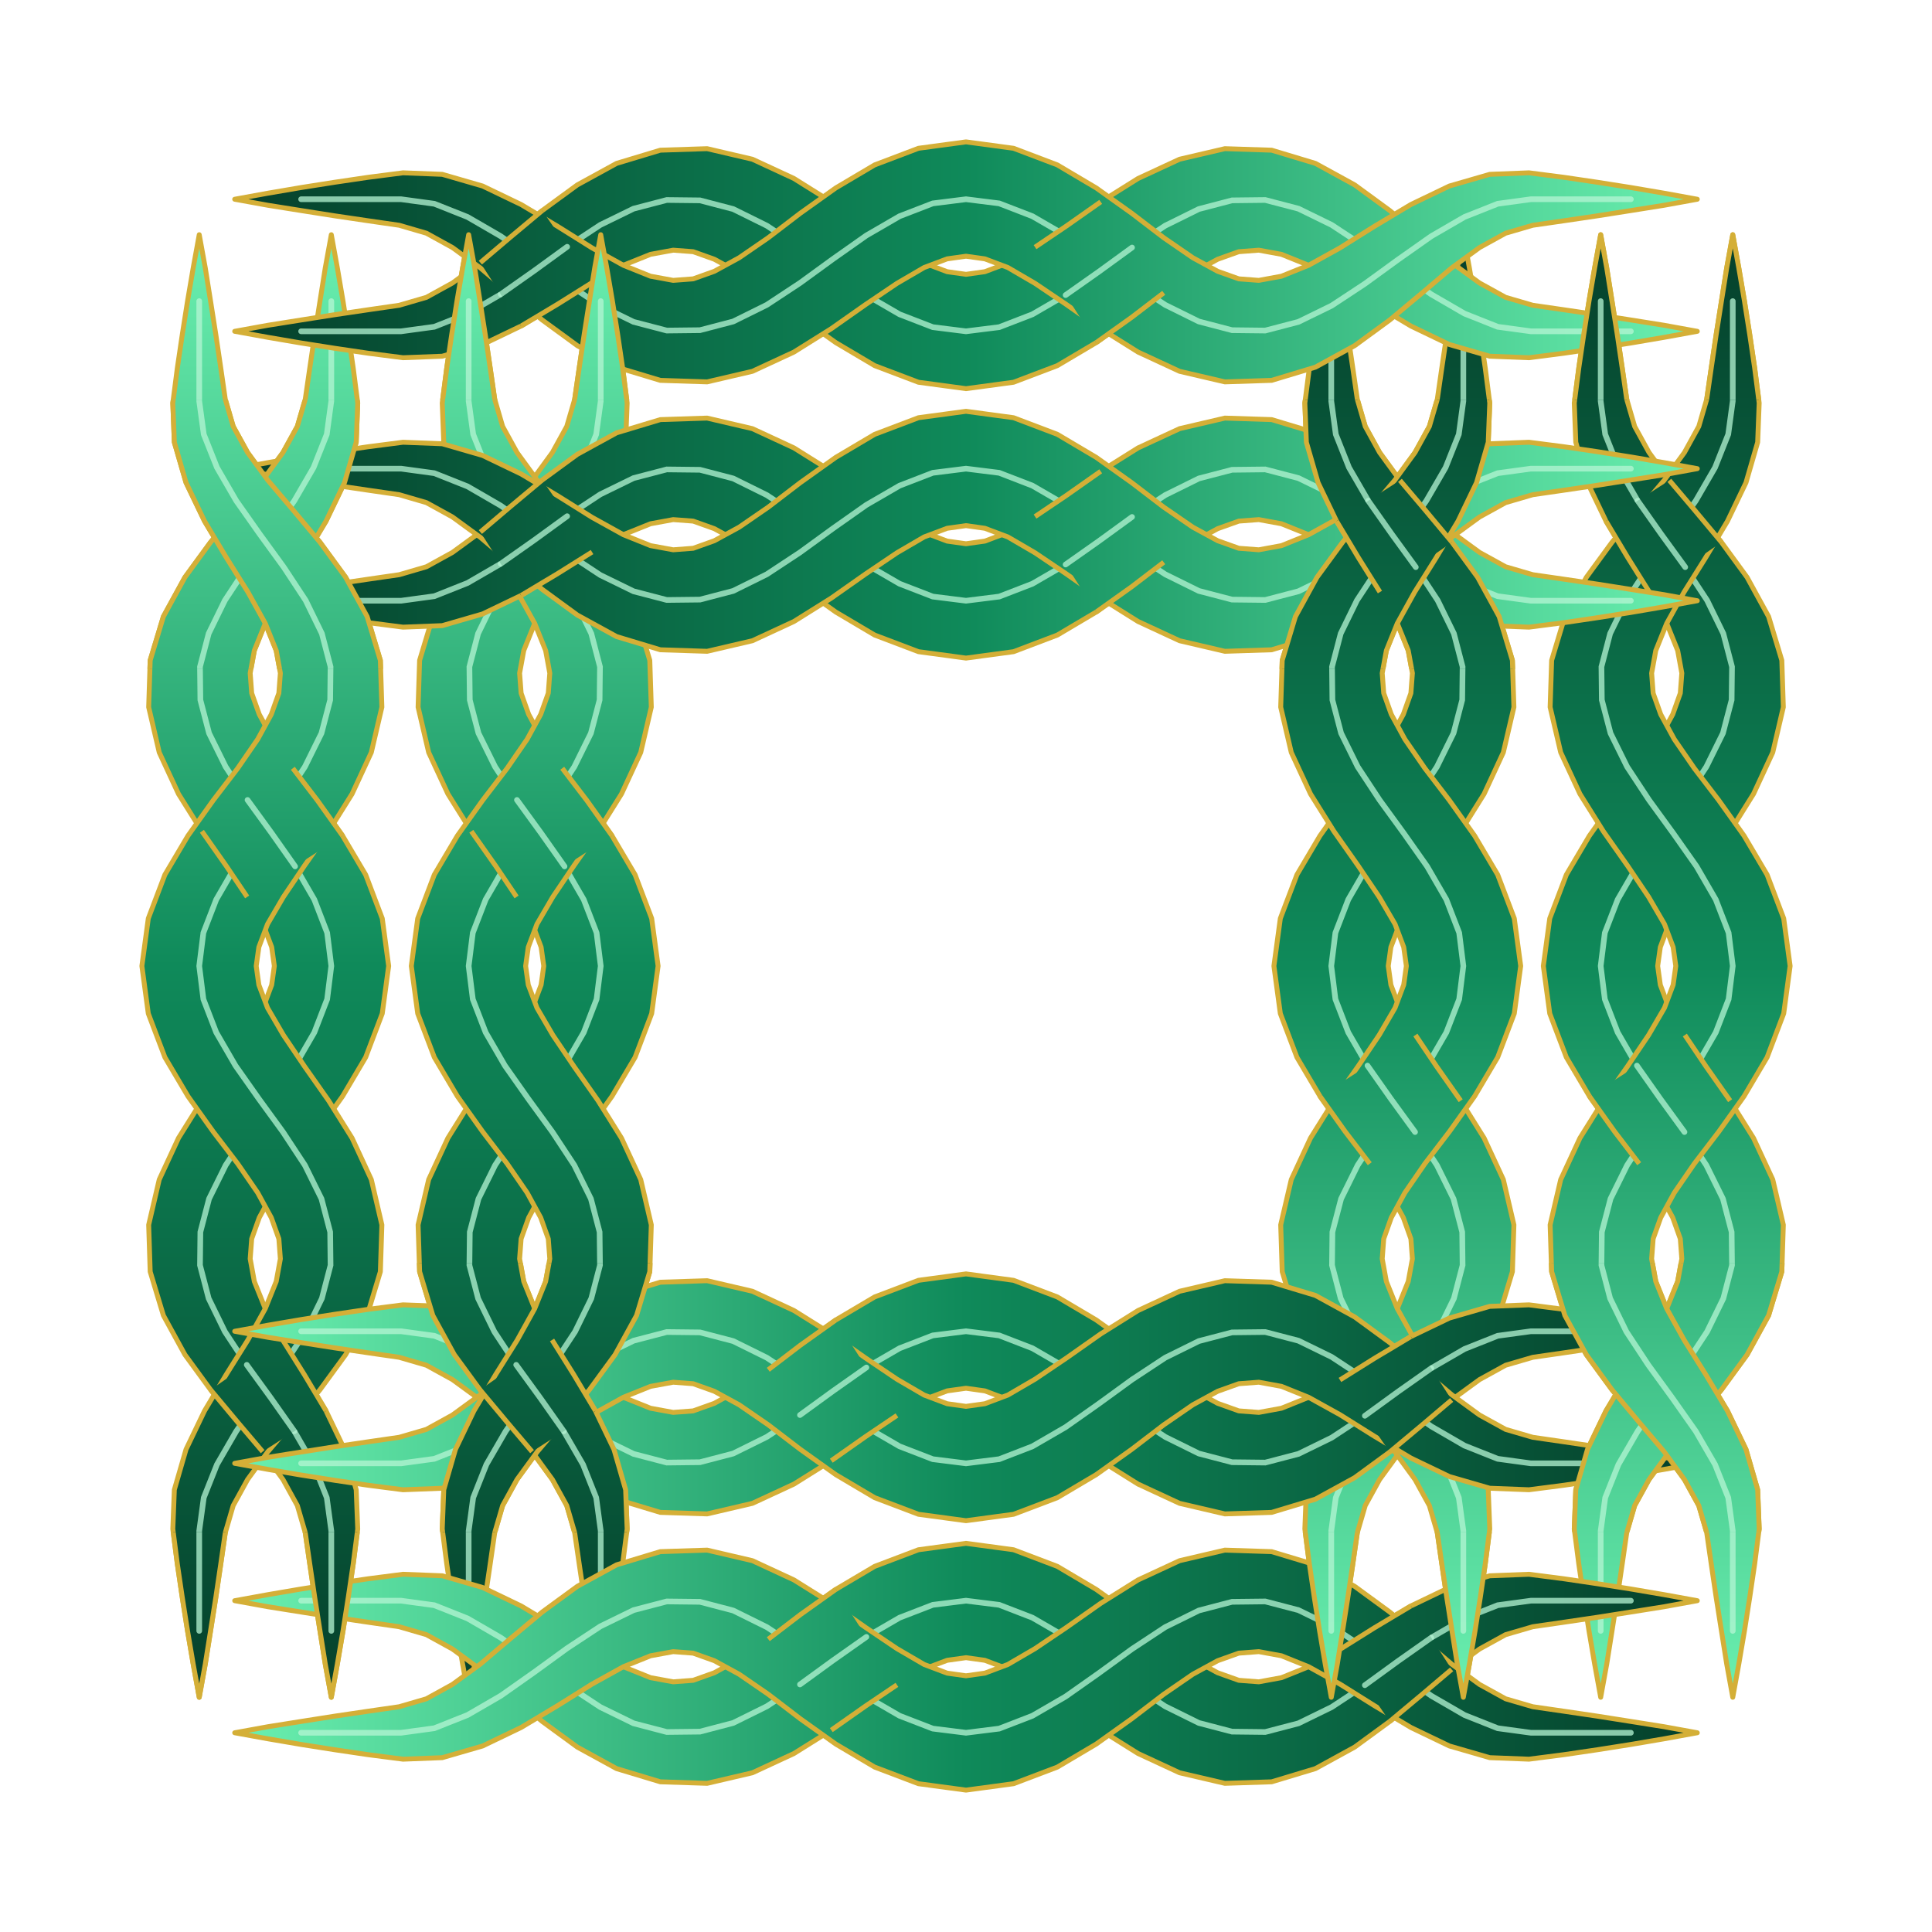
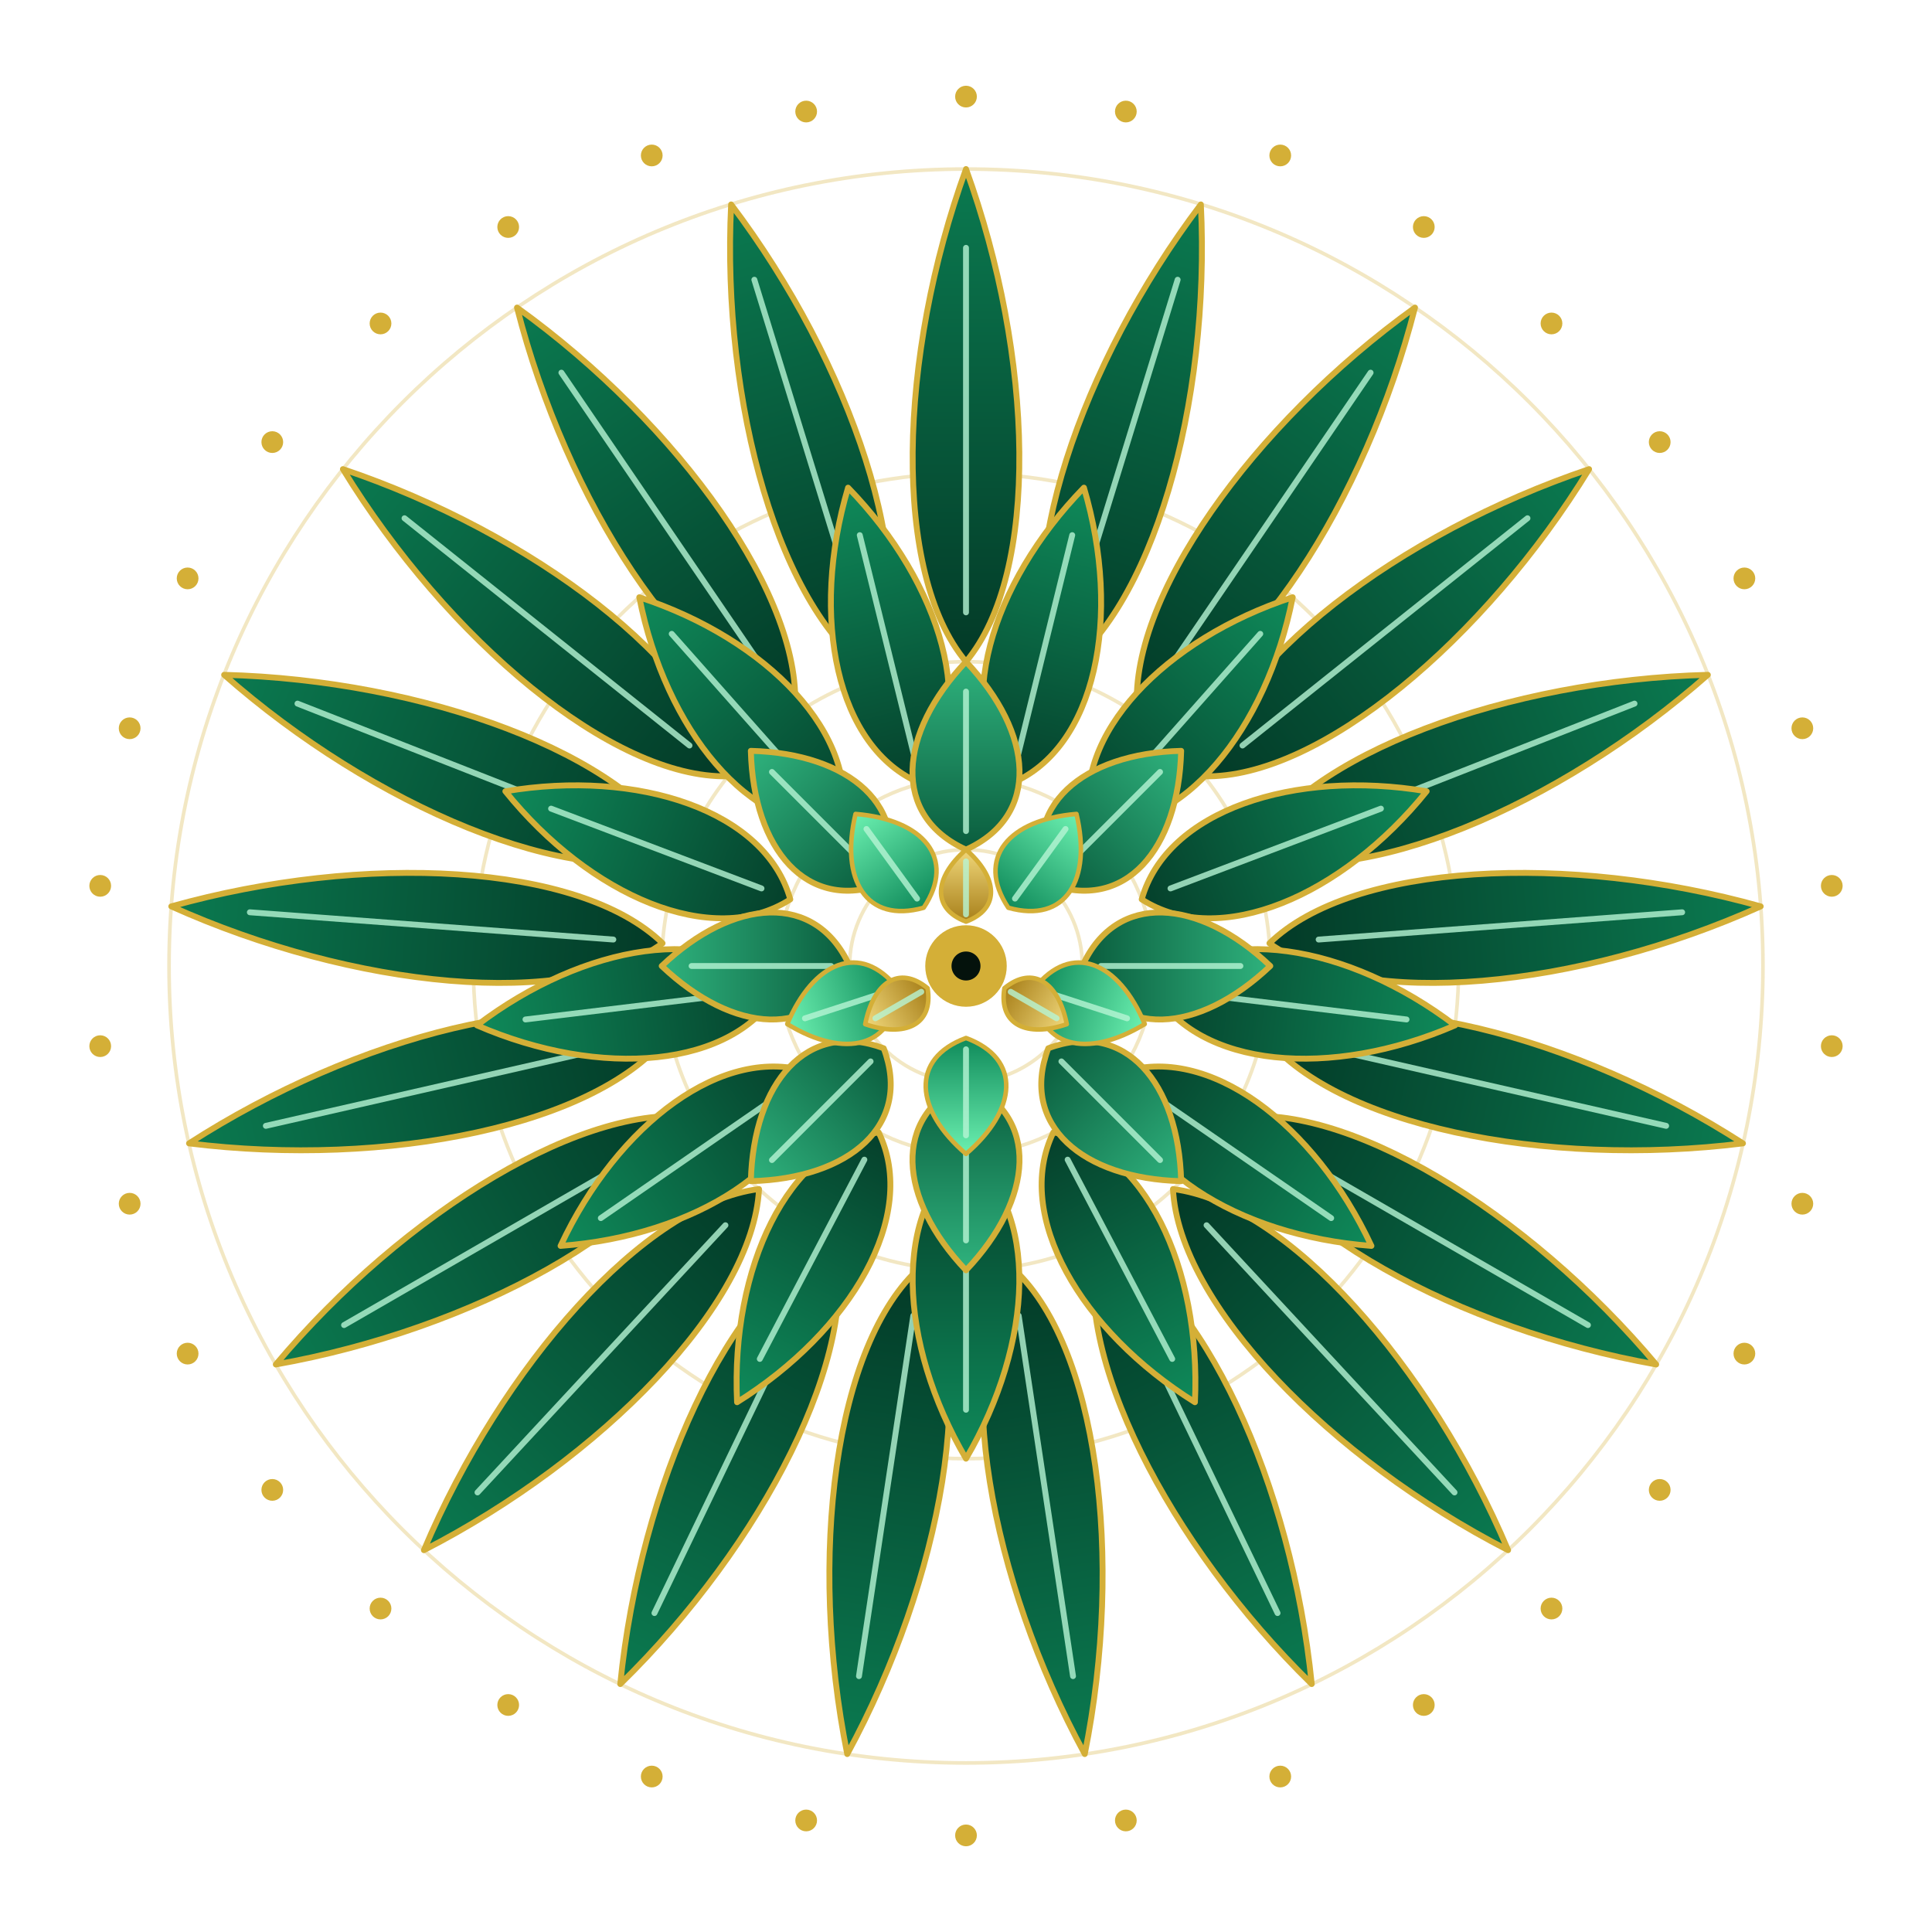
<svg xmlns="http://www.w3.org/2000/svg" viewBox="0 0 512 512" width="512" height="512" role="img" aria-labelledby="t d">
  <defs>
-     <linearGradient id="lf" gradientUnits="userSpaceOnUse" x1="-193.8" y1="0" x2="193.8" y2="0">
+     <linearGradient id="g0" x1="0" y1="1" x2="0" y2="0">
+       <stop offset="0" stop-color="#033a27" />
+       <stop offset="1" stop-color="#0b7a50" />
+     </linearGradient>
+     <g id="k0">
+       <path d="M0 -67.2C-16.4 -86.8 -15.0 -134.7 0 -176.0C15.0 -134.7 16.4 -86.8 0 -67.2Z" fill="url(#g0)" stroke="#d4af37" stroke-width="1.3" stroke-linejoin="round" />
+       <path d="M0 -78.1L0 -158.6" stroke="#b6f5d4" stroke-width="1.3" stroke-linecap="round" fill="none" opacity=".8" />
+     </g>
+     <linearGradient id="g1" x1="0" y1="1" x2="0" y2="0">
      <stop offset="0" stop-color="#05402b" />
-       <stop offset=".5" stop-color="#0f8a5a" />
+       <stop offset="1" stop-color="#0f8a5a" />
+     </linearGradient>
+     <g id="k1">
+       <path d="M0 -41.5C-16.4 -53.6 -15.0 -83.2 0 -108.8C15.0 -83.2 16.4 -53.6 0 -41.5Z" fill="url(#g1)" stroke="#d4af37" stroke-width="1.3" stroke-linejoin="round" />
+       <path d="M0 -48.3L0 -98.0" stroke="#b6f5d4" stroke-width="1.3" stroke-linecap="round" fill="none" opacity=".8" />
+     </g>
+     <linearGradient id="g2" x1="0" y1="1" x2="0" y2="0">
+       <stop offset="0" stop-color="#0a5c3d" />
+       <stop offset="1" stop-color="#2fb27d" />
+     </linearGradient>
+     <g id="k2">
+       <path d="M0 -25.7C-16.5 -33.2 -15.0 -51.4 0 -67.2C15.0 -51.4 16.5 -33.2 0 -25.7Z" fill="url(#g2)" stroke="#d4af37" stroke-width="1.3" stroke-linejoin="round" />
+       <path d="M0 -29.8L0 -60.6" stroke="#b6f5d4" stroke-width="1.3" stroke-linecap="round" fill="none" opacity=".8" />
+     </g>
+     <linearGradient id="g3" x1="0" y1="1" x2="0" y2="0">
+       <stop offset="0" stop-color="#0f8a5a" />
      <stop offset="1" stop-color="#6bf0b0" />
    </linearGradient>
-     <g id="br">
-       <path d="M-193.8 17.5 L-185.0 19.1 L-176.2 20.6 L-167.3 22.0 L-158.5 23.3 L-149.2 24.5 L-138.8 24.1 L-128.1 21.0 L-117.9 16.1 L-108.2 10.3 L-99.1 4.6 L-90.8 -0.0 L-83.6 -2.9 L-77.6 -4.0 L-72.3 -3.6 L-66.7 -1.6 L-60.1 2.0 L-52.4 7.3 L-43.9 13.8 L-34.5 20.5 L-24.2 26.6 L-12.6 31.0 L0.0 32.7 L12.6 31.0 L24.2 26.6 L34.5 20.5 L43.9 13.8 L52.4 7.3 L60.1 2.0 L66.7 -1.6 L72.3 -3.6 L77.6 -4.0 L83.6 -2.9 L90.8 -0.0 L99.1 4.6 L108.2 10.3 L117.9 16.1 L128.1 21.0 L138.8 24.1 L149.2 24.5 L158.5 23.3 L167.3 22.0 L176.2 20.6 L185.0 19.1 L193.8 17.5 L193.8 17.5 L185.0 15.9 L176.2 14.5 L167.3 13.1 L158.5 11.8 L150.2 10.6 L143.0 8.5 L136.1 4.7 L128.7 -0.7 L120.8 -7.4 L112.3 -14.5 L103.0 -21.3 L92.6 -27.0 L81.0 -30.5 L68.6 -30.9 L56.6 -28.1 L45.6 -23.0 L35.7 -16.8 L26.6 -10.4 L18.3 -4.8 L11.1 -0.6 L5.0 1.7 L0.0 2.4 L-5.0 1.7 L-11.1 -0.6 L-18.3 -4.8 L-26.6 -10.4 L-35.7 -16.8 L-45.6 -23.0 L-56.6 -28.1 L-68.6 -30.9 L-81.0 -30.5 L-92.6 -27.0 L-103.0 -21.3 L-112.3 -14.5 L-120.8 -7.4 L-128.7 -0.7 L-136.1 4.7 L-143.0 8.5 L-150.2 10.6 L-158.5 11.8 L-167.3 13.1 L-176.2 14.5 L-185.0 15.9 L-193.8 17.5 Z" fill="url(#lf)" stroke="#d4af37" stroke-width="1.3" stroke-linejoin="round" />
-       <path d="M-176.2 17.5 L-167.3 17.5 L-158.5 17.5 L-149.7 17.5 L-140.9 16.3 L-132.1 12.8 L-123.3 7.7 L-114.5 1.5 L-105.7 -4.9 L-96.9 -10.7 L-88.1 -15.0 L-79.3 -17.3 L-70.5 -17.2 L-61.7 -14.9 L-52.8 -10.5 L-44.0 -4.7 L-35.2 1.7 L-26.4 7.9 L-17.6 13.0 L-8.8 16.4 L0.0 17.5 L8.8 16.4 L17.6 13.0 L26.4 7.9 L35.2 1.7 L44.0 -4.7 L52.8 -10.5 L61.7 -14.9 L70.5 -17.2 L79.3 -17.3 L88.1 -15.0 L96.9 -10.7 L105.7 -4.9 L114.5 1.5 L123.3 7.7 L132.1 12.8 L140.9 16.3 L149.7 17.5 L158.5 17.5 L167.3 17.5 L176.2 17.5" stroke="#b6f5d4" stroke-width="1.5" stroke-linecap="round" fill="none" opacity=".75" />
-       <path d="M-193.8 -17.5 L-185.0 -15.9 L-176.2 -14.5 L-167.3 -13.1 L-158.5 -11.8 L-150.2 -10.6 L-143.0 -8.5 L-136.1 -4.7 L-128.7 0.7 L-120.8 7.4 L-112.3 14.5 L-103.0 21.3 L-92.6 27.0 L-81.0 30.5 L-68.6 30.9 L-56.6 28.1 L-45.6 23.0 L-35.7 16.8 L-26.6 10.4 L-18.3 4.8 L-11.1 0.6 L-5.0 -1.7 L0.0 -2.4 L5.0 -1.7 L11.1 0.6 L18.3 4.8 L26.6 10.4 L35.7 16.8 L45.6 23.0 L56.6 28.1 L68.6 30.9 L81.0 30.5 L92.6 27.0 L103.0 21.3 L112.3 14.5 L120.8 7.4 L128.7 0.7 L136.1 -4.7 L143.0 -8.5 L150.2 -10.6 L158.5 -11.8 L167.3 -13.1 L176.2 -14.5 L185.0 -15.9 L193.8 -17.5 L193.8 -17.5 L185.0 -19.1 L176.2 -20.6 L167.3 -22.0 L158.5 -23.3 L149.2 -24.5 L138.8 -24.1 L128.1 -21.0 L117.9 -16.1 L108.2 -10.3 L99.1 -4.6 L90.8 0.0 L83.6 2.9 L77.6 4.0 L72.3 3.6 L66.7 1.6 L60.1 -2.0 L52.4 -7.3 L43.9 -13.8 L34.5 -20.5 L24.2 -26.6 L12.6 -31.0 L0.0 -32.7 L-12.6 -31.0 L-24.2 -26.6 L-34.5 -20.5 L-43.9 -13.8 L-52.4 -7.3 L-60.1 -2.0 L-66.7 1.6 L-72.3 3.6 L-77.6 4.0 L-83.6 2.9 L-90.8 0.0 L-99.1 -4.6 L-108.2 -10.3 L-117.9 -16.1 L-128.1 -21.0 L-138.8 -24.1 L-149.2 -24.5 L-158.5 -23.3 L-167.3 -22.0 L-176.2 -20.6 L-185.0 -19.1 L-193.8 -17.5 Z" fill="url(#lf)" stroke="#d4af37" stroke-width="1.3" stroke-linejoin="round" />
-       <path d="M-176.2 -17.5 L-167.3 -17.5 L-158.5 -17.5 L-149.7 -17.5 L-140.9 -16.3 L-132.1 -12.8 L-123.3 -7.7 L-114.5 -1.5 L-105.7 4.9 L-96.9 10.7 L-88.1 15.0 L-79.3 17.3 L-70.5 17.2 L-61.7 14.9 L-52.8 10.5 L-44.0 4.7 L-35.2 -1.7 L-26.4 -7.9 L-17.6 -13.0 L-8.8 -16.4 L0.0 -17.5 L8.8 -16.4 L17.6 -13.0 L26.4 -7.9 L35.2 -1.7 L44.0 4.7 L52.8 10.5 L61.7 14.9 L70.5 17.2 L79.3 17.3 L88.1 15.0 L96.9 10.7 L105.7 4.9 L114.5 -1.5 L123.3 -7.7 L132.1 -12.8 L140.9 -16.3 L149.7 -17.5 L158.5 -17.5 L167.3 -17.5 L176.2 -17.5" stroke="#b6f5d4" stroke-width="1.5" stroke-linecap="round" fill="none" opacity=".75" />
-       <path d="M-117.9 16.1 L-108.2 10.3 L-99.1 4.6 L-112.3 -14.5 L-120.8 -7.4 L-128.7 -0.7 Z" fill="url(#lf)" />
-       <path d="M-117.9 16.1 L-108.2 10.3 L-99.1 4.6" fill="none" stroke="#d4af37" stroke-width="1.3" />
-       <path d="M-128.7 -0.7 L-120.8 -7.4 L-112.3 -14.5" fill="none" stroke="#d4af37" stroke-width="1.3" />
-       <path d="M-123.3 7.7 L-114.5 1.5 L-105.7 -4.9" stroke="#b6f5d4" stroke-width="1.5" stroke-linecap="round" fill="none" opacity=".75" />
-       <path d="M34.5 20.5 L43.9 13.8 L52.4 7.3 L35.7 -16.8 L26.6 -10.4 L18.3 -4.8 Z" fill="url(#lf)" />
-       <path d="M34.5 20.5 L43.9 13.8 L52.4 7.3" fill="none" stroke="#d4af37" stroke-width="1.3" />
-       <path d="M18.3 -4.8 L26.6 -10.4 L35.7 -16.8" fill="none" stroke="#d4af37" stroke-width="1.3" />
-       <path d="M26.4 7.9 L35.2 1.7 L44.0 -4.7" stroke="#b6f5d4" stroke-width="1.5" stroke-linecap="round" fill="none" opacity=".75" />
+     <g id="k3">
+       <path d="M0 -15.9C-12.4 -20.5 -11.3 -31.8 0 -41.5C11.3 -31.8 12.4 -20.5 0 -15.9Z" fill="url(#g3)" stroke="#d4af37" stroke-width="1" stroke-linejoin="round" />
+       <path d="M0 -18.4L0 -37.4" stroke="#b6f5d4" stroke-width="1.3" stroke-linecap="round" fill="none" opacity=".8" />
    </g>
-     <clipPath id="c0">
-       <rect x="106.0" y="34.7" width="71.3" height="71.3" />
-     </clipPath>
-     <clipPath id="c1">
-       <rect x="406.0" y="34.7" width="71.3" height="71.3" />
-     </clipPath>
-     <clipPath id="c2">
-       <rect x="34.7" y="106.0" width="71.3" height="71.3" />
-     </clipPath>
-     <clipPath id="c3">
-       <rect x="334.7" y="106.0" width="71.3" height="71.3" />
-     </clipPath>
-     <clipPath id="c4">
-       <rect x="106.0" y="334.7" width="71.3" height="71.3" />
-     </clipPath>
-     <clipPath id="c5">
-       <rect x="406.0" y="334.7" width="71.3" height="71.3" />
-     </clipPath>
-     <clipPath id="c6">
-       <rect x="34.7" y="406.0" width="71.3" height="71.3" />
-     </clipPath>
-     <clipPath id="c7">
-       <rect x="334.7" y="406.0" width="71.3" height="71.3" />
-     </clipPath>
+     <linearGradient id="g4" x1="0" y1="1" x2="0" y2="0">
+       <stop offset="0" stop-color="#a8801a" />
+       <stop offset="1" stop-color="#f0d77a" />
+     </linearGradient>
+     <g id="k4">
+       <path d="M0 -9.8C-7.7 -12.7 -7.0 -19.6 0 -25.7C7.0 -19.6 7.7 -12.7 0 -9.8Z" fill="url(#g4)" stroke="#d4af37" stroke-width="1" stroke-linejoin="round" />
+       <path d="M0 -11.4L0 -23.1" stroke="#b6f5d4" stroke-width="1.3" stroke-linecap="round" fill="none" opacity=".8" />
+     </g>
  </defs>
-   <use href="#br" transform="translate(70.3 256.0) rotate(270)" />
-   <use href="#br" transform="translate(141.7 256.0) rotate(270)" />
-   <use href="#br" transform="translate(370.3 256.0) rotate(90)" />
-   <use href="#br" transform="translate(441.7 256.0) rotate(90)" />
-   <use href="#br" transform="translate(256.0 70.3) rotate(0)" />
-   <use href="#br" transform="translate(256.0 141.7) rotate(0)" />
-   <use href="#br" transform="translate(256.0 370.3) rotate(180)" />
-   <use href="#br" transform="translate(256.0 441.7) rotate(180)" />
-   <g clip-path="url(#c0)">
-     <use href="#br" transform="translate(141.7 256.0) rotate(270)" />
-   </g>
-   <g clip-path="url(#c1)">
-     <use href="#br" transform="translate(441.7 256.0) rotate(90)" />
-   </g>
-   <g clip-path="url(#c2)">
-     <use href="#br" transform="translate(70.3 256.0) rotate(270)" />
-   </g>
-   <g clip-path="url(#c3)">
-     <use href="#br" transform="translate(370.3 256.0) rotate(90)" />
-   </g>
-   <g clip-path="url(#c4)">
-     <use href="#br" transform="translate(141.7 256.0) rotate(270)" />
-   </g>
-   <g clip-path="url(#c5)">
-     <use href="#br" transform="translate(441.7 256.0) rotate(90)" />
-   </g>
-   <g clip-path="url(#c6)">
-     <use href="#br" transform="translate(70.3 256.0) rotate(270)" />
-   </g>
-   <g clip-path="url(#c7)">
-     <use href="#br" transform="translate(370.3 256.0) rotate(90)" />
+   <g transform="translate(256 256) scale(1.2)">
+     <g fill="none" stroke="#d4af37" stroke-width=".8" opacity=".3">
+       <circle r="176.0" />
+       <circle r="108.8" />
+       <circle r="67.2" />
+       <circle r="41.5" />
+       <circle r="25.7" />
+     </g>
+     <g fill="#d4af37">
+       <circle cx="0.0" cy="-192.0" r="2.4" />
+       <circle cx="35.3" cy="-188.7" r="2.4" />
+       <circle cx="69.4" cy="-179.0" r="2.4" />
+       <circle cx="101.1" cy="-163.2" r="2.4" />
+       <circle cx="129.3" cy="-141.9" r="2.4" />
+       <circle cx="153.2" cy="-115.7" r="2.4" />
+       <circle cx="171.9" cy="-85.6" r="2.4" />
+       <circle cx="184.7" cy="-52.5" r="2.4" />
+       <circle cx="191.2" cy="-17.7" r="2.4" />
+       <circle cx="191.2" cy="17.7" r="2.4" />
+       <circle cx="184.7" cy="52.5" r="2.4" />
+       <circle cx="171.9" cy="85.6" r="2.4" />
+       <circle cx="153.2" cy="115.7" r="2.4" />
+       <circle cx="129.3" cy="141.9" r="2.4" />
+       <circle cx="101.1" cy="163.2" r="2.4" />
+       <circle cx="69.4" cy="179.0" r="2.4" />
+       <circle cx="35.3" cy="188.7" r="2.4" />
+       <circle cx="0.0" cy="192.0" r="2.4" />
+       <circle cx="-35.3" cy="188.7" r="2.4" />
+       <circle cx="-69.4" cy="179.0" r="2.4" />
+       <circle cx="-101.1" cy="163.2" r="2.4" />
+       <circle cx="-129.3" cy="141.9" r="2.4" />
+       <circle cx="-153.2" cy="115.7" r="2.4" />
+       <circle cx="-171.9" cy="85.6" r="2.4" />
+       <circle cx="-184.7" cy="52.5" r="2.4" />
+       <circle cx="-191.2" cy="17.7" r="2.4" />
+       <circle cx="-191.2" cy="-17.7" r="2.4" />
+       <circle cx="-184.7" cy="-52.5" r="2.4" />
+       <circle cx="-171.9" cy="-85.6" r="2.4" />
+       <circle cx="-153.2" cy="-115.7" r="2.4" />
+       <circle cx="-129.3" cy="-141.9" r="2.4" />
+       <circle cx="-101.1" cy="-163.2" r="2.4" />
+       <circle cx="-69.4" cy="-179.0" r="2.4" />
+       <circle cx="-35.3" cy="-188.7" r="2.4" />
+     </g>
+     <use href="#k0" transform="rotate(0.00)" />
+     <use href="#k0" transform="rotate(17.14)" />
+     <use href="#k0" transform="rotate(34.29)" />
+     <use href="#k0" transform="rotate(51.43)" />
+     <use href="#k0" transform="rotate(68.57)" />
+     <use href="#k0" transform="rotate(85.71)" />
+     <use href="#k0" transform="rotate(102.86)" />
+     <use href="#k0" transform="rotate(120.00)" />
+     <use href="#k0" transform="rotate(137.14)" />
+     <use href="#k0" transform="rotate(154.29)" />
+     <use href="#k0" transform="rotate(171.43)" />
+     <use href="#k0" transform="rotate(188.57)" />
+     <use href="#k0" transform="rotate(205.71)" />
+     <use href="#k0" transform="rotate(222.86)" />
+     <use href="#k0" transform="rotate(240.00)" />
+     <use href="#k0" transform="rotate(257.14)" />
+     <use href="#k0" transform="rotate(274.29)" />
+     <use href="#k0" transform="rotate(291.43)" />
+     <use href="#k0" transform="rotate(308.57)" />
+     <use href="#k0" transform="rotate(325.71)" />
+     <use href="#k0" transform="rotate(342.86)" />
+     <use href="#k1" transform="rotate(13.85)" />
+     <use href="#k1" transform="rotate(41.54)" />
+     <use href="#k1" transform="rotate(69.23)" />
+     <use href="#k1" transform="rotate(96.92)" />
+     <use href="#k1" transform="rotate(124.62)" />
+     <use href="#k1" transform="rotate(152.31)" />
+     <use href="#k1" transform="rotate(180.00)" />
+     <use href="#k1" transform="rotate(207.69)" />
+     <use href="#k1" transform="rotate(235.38)" />
+     <use href="#k1" transform="rotate(263.08)" />
+     <use href="#k1" transform="rotate(290.77)" />
+     <use href="#k1" transform="rotate(318.46)" />
+     <use href="#k1" transform="rotate(346.15)" />
+     <use href="#k2" transform="rotate(0.00)" />
+     <use href="#k2" transform="rotate(45.00)" />
+     <use href="#k2" transform="rotate(90.00)" />
+     <use href="#k2" transform="rotate(135.00)" />
+     <use href="#k2" transform="rotate(180.00)" />
+     <use href="#k2" transform="rotate(225.00)" />
+     <use href="#k2" transform="rotate(270.00)" />
+     <use href="#k2" transform="rotate(315.00)" />
+     <use href="#k3" transform="rotate(36.00)" />
+     <use href="#k3" transform="rotate(108.00)" />
+     <use href="#k3" transform="rotate(180.00)" />
+     <use href="#k3" transform="rotate(252.00)" />
+     <use href="#k3" transform="rotate(324.00)" />
+     <use href="#k4" transform="rotate(0.00)" />
+     <use href="#k4" transform="rotate(120.00)" />
+     <use href="#k4" transform="rotate(240.00)" />
+     <circle r="9" fill="#d4af37" />
+     <circle r="3.2" fill="#04120c" />
  </g>
</svg>
